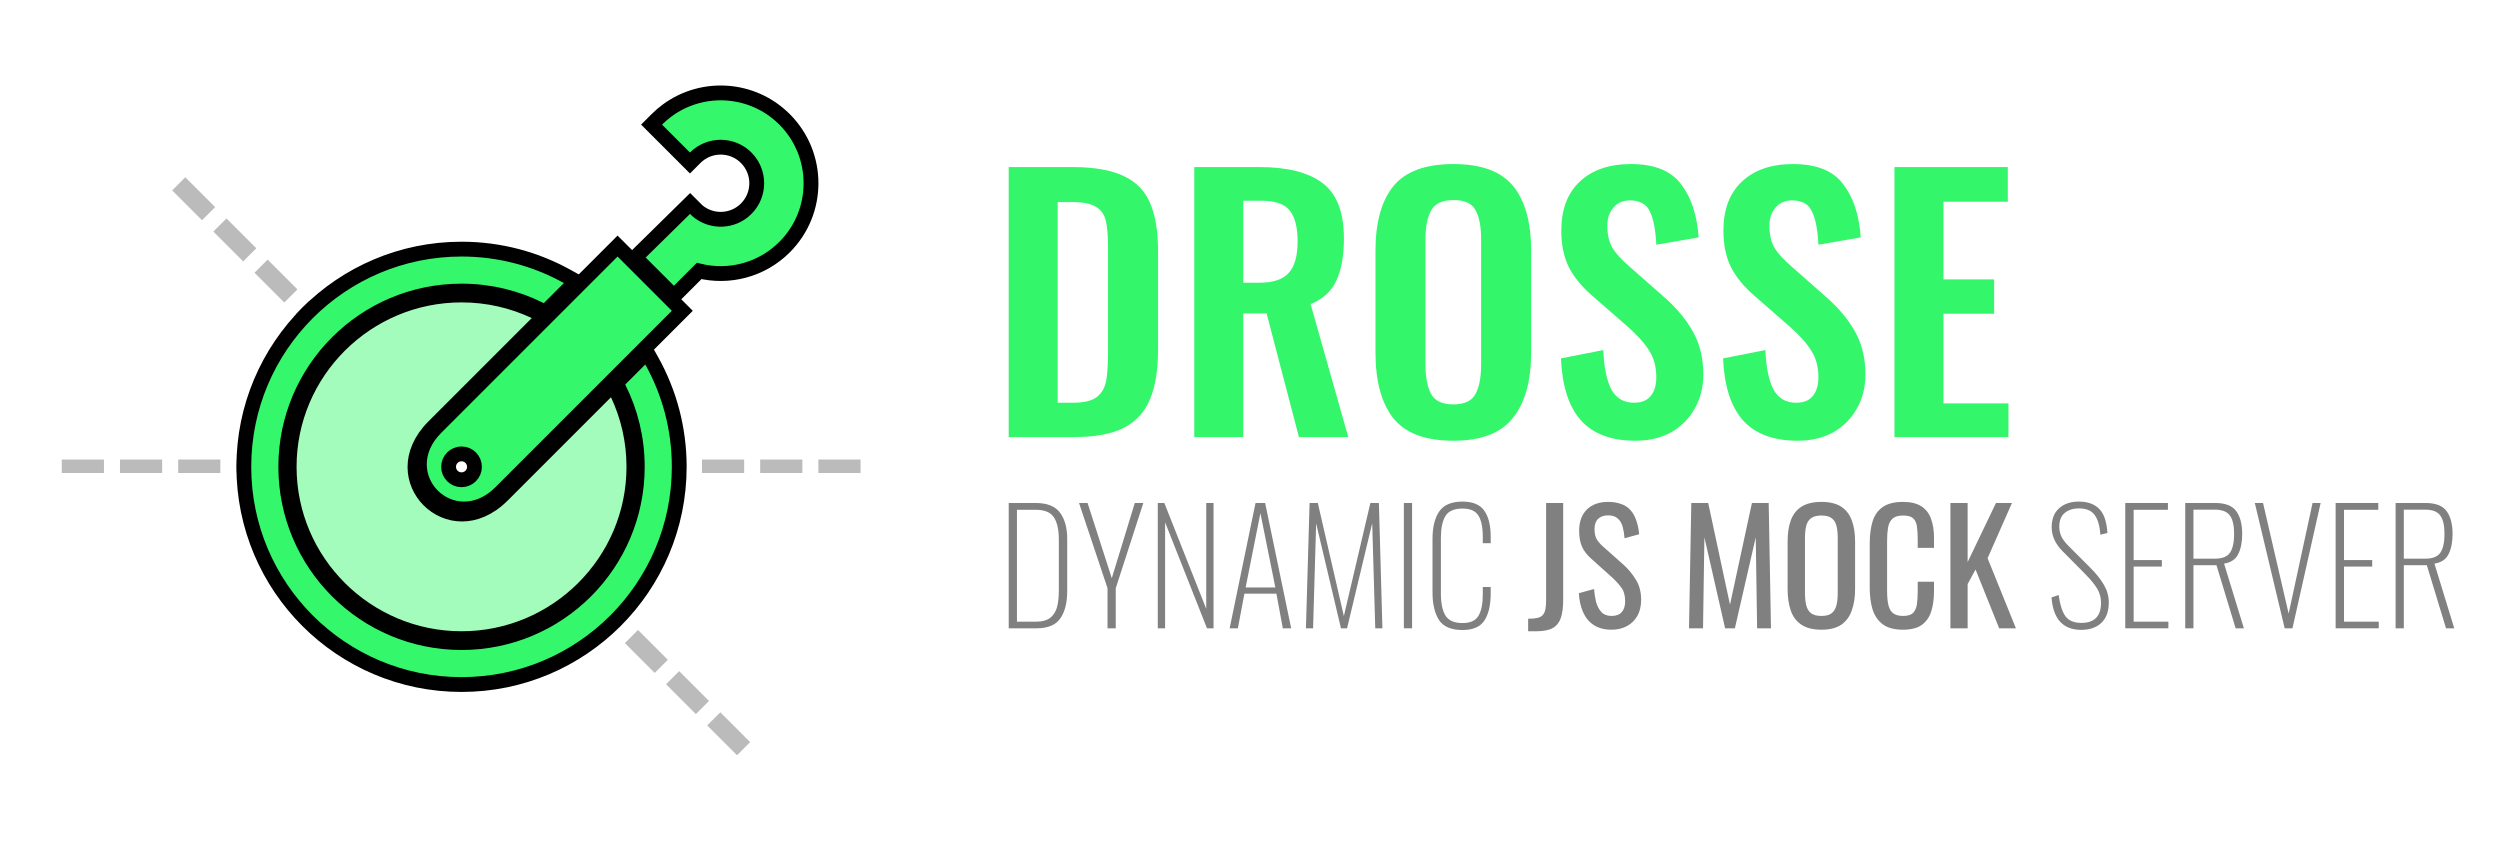
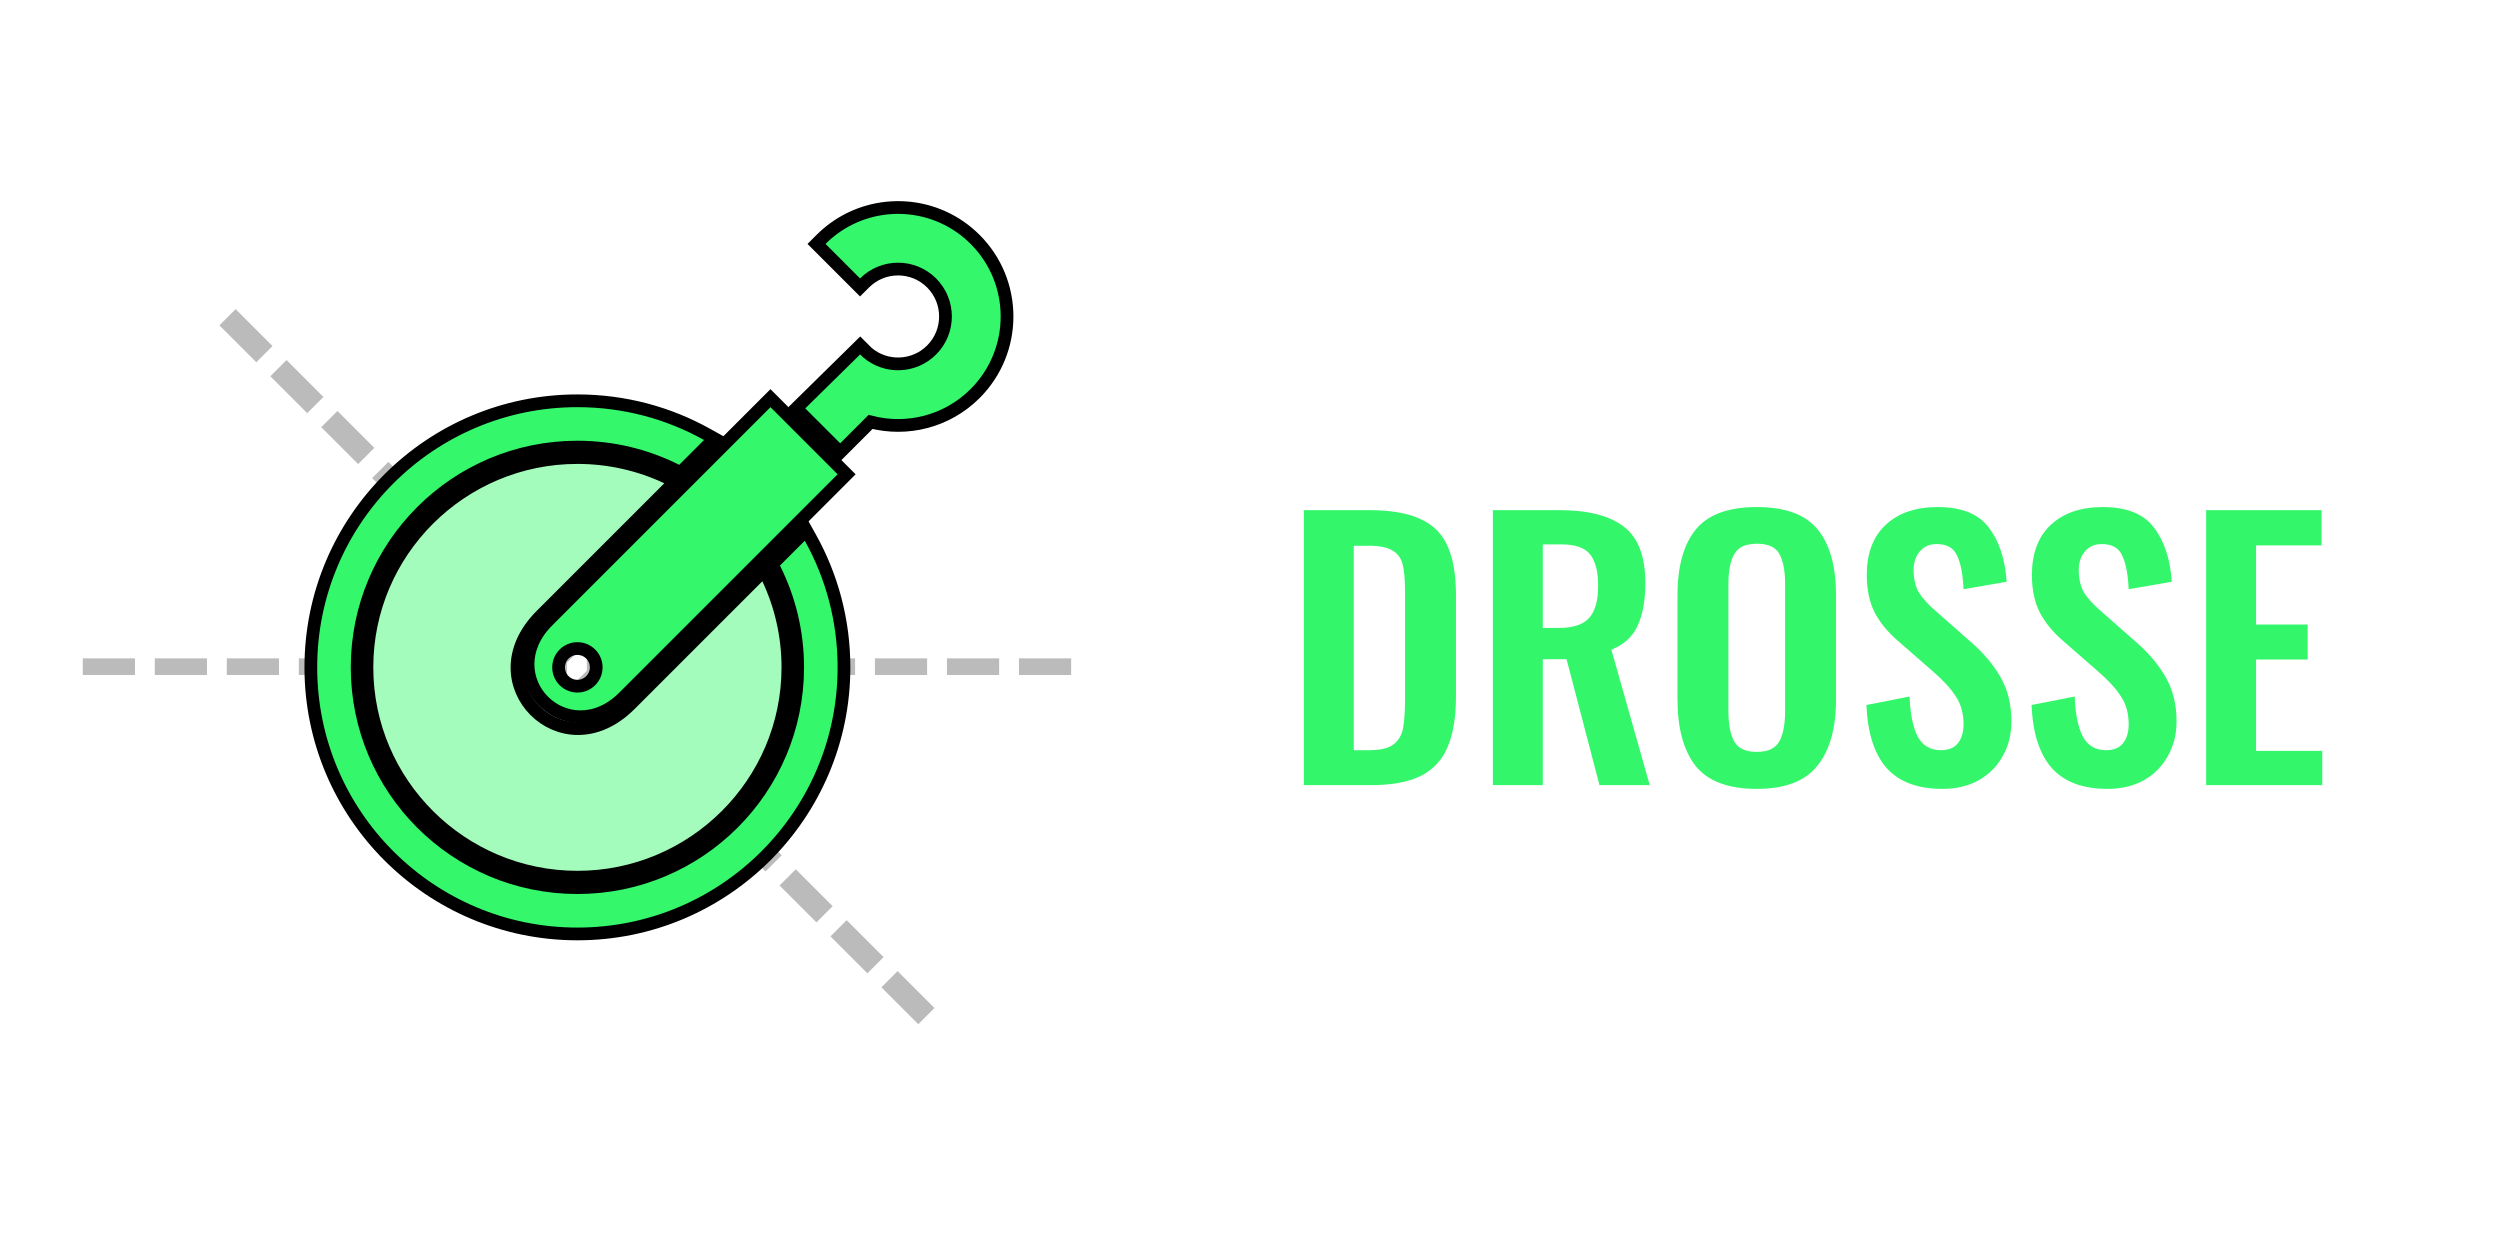
- <svg xmlns="http://www.w3.org/2000/svg" fill="none" height="231" viewBox="0 0 675 231" width="675">
-   <path clip-rule="evenodd" d="m198.998 203.914 3.54-3.54-8.053-8.053-3.541 3.54zm-11.112-11.111 3.54-3.541-8.053-8.053-3.54 3.54zm-11.112-11.112 3.541-3.541-8.054-8.053-3.54 3.541zm-11.112-11.112 3.541-3.54-8.053-8.054-3.541 3.541zm-11.111-11.111 3.54-3.541-8.053-8.053-3.541 3.54zm-11.112-11.112 3.541-3.541-8.054-8.053-3.54 3.541zm-11.112-11.112 3.541-3.541-8.053-8.053-3.541 3.541zm-11.112-11.112 3.541-3.54-8.053-8.053-3.541 3.54zm-11.111-11.111 3.54-3.541-8.053-8.053-3.54 3.54zm-11.112-11.112 3.541-3.541-8.054-8.053-3.541 3.541zm-11.112-11.112 3.541-3.541-8.053-8.053-3.541 3.541zm-11.112-11.112 3.541-3.541-8.053-8.053-3.541 3.541zm-11.112-11.112 3.541-3.541-8.053-8.053-3.541 3.541zm-11.111-11.111 3.541-3.541-8.053-8.053-3.541 3.541zm-11.111-11.111 3.541-3.541v-0l-3.541 3.541z" fill="#bbb" fill-rule="evenodd" />
-   <path clip-rule="evenodd" d="m12.353 124.078v3.627zm4.325 3.627h11.389v-3.627h-11.389zm15.714-3.627v3.627h11.389v-3.627zm15.714 0v3.627h11.389v-3.627zm15.714 0v3.627h11.389v-3.627zm15.714 0v3.627h11.389v-3.627zm15.714 0v3.627h11.389v-3.627zm15.714 0v3.627h11.389v-3.626zm15.714.001v3.626h11.389v-3.626zm15.715 0v3.626h11.389v-3.626zm15.714 0v3.626h11.389v-3.626zm15.714 0v3.626h11.389v-3.626zm15.715 0v3.626h11.389v-3.626zm15.714 0v3.626h11.389v-3.626zm15.714 0v3.626h11.389v-3.626z" fill="#bbb" fill-rule="evenodd" />
-   <path d="m144.988 87.29 2.012-2.012-2.574-1.212c-6.02-2.834-12.739-4.419-19.813-4.419-25.615 0-46.54 20.764-46.54 46.396s20.925 46.395 46.54 46.395 46.54-20.763 46.54-46.395c0-7.016-1.569-13.672-4.375-19.637l-1.212-2.575-2.012 2.012-27.86 27.86 1.257 1.257-1.257-1.257c-3.681 3.681-7.532 5.095-10.951 5.095-3.445 0-6.622-1.435-8.946-3.758-2.323-2.324-3.758-5.501-3.758-8.946 0-3.419 1.414-7.27 5.095-10.951z" fill="#a4fcbc" stroke="#000" stroke-width="4" />
-   <path d="m167.394 102.413-1.023 1.022.651 1.292c3.227 6.407 5.045 13.646 5.045 21.316 0 26.207-21.246 47.453-47.454 47.453-26.208 0-47.453-21.246-47.453-47.453 0-26.208 21.246-47.454 47.453-47.454 7.67 0 14.909 1.818 21.316 5.045l1.291.65 1.023-1.022 5.418-5.418 1.871-1.871-2.31-1.29c-8.469-4.727-18.227-7.42-28.609-7.42-32.463 0-58.78 26.317-58.78 58.78 0 32.463 26.317 58.78 58.78 58.78 32.463 0 58.78-26.317 58.78-58.78 0-10.382-2.693-20.14-7.42-28.609l-1.29-2.31-1.871 1.871z" fill="#34f76b" stroke="#000" stroke-width="4" />
-   <path d="m182.807 85.33 1.414-1.414-1.414-1.414-14.653-14.653-1.414-1.414-1.414 1.414-47.622 47.622 1.414 1.415-1.414-1.415c-3.077 3.077-4.478 6.547-4.478 9.886 0 3.312 1.381 6.33 3.562 8.511 2.182 2.182 5.199 3.563 8.512 3.563 3.339 0 6.809-1.402 9.885-4.478zm-61.689 40.713c0-1.931 1.565-3.495 3.495-3.495s3.495 1.564 3.495 3.495c0 1.93-1.565 3.494-3.495 3.494s-3.495-1.564-3.495-3.494z" fill="#34f76b" stroke="#000" stroke-width="4" />
-   <path d="m180.539 78.563 1.414 1.414 1.415-1.414 5.4-5.4c8.001 1.958 16.808-.187 23.064-6.442 9.525-9.524 9.525-24.967 0-34.491-8.617-8.617-22.074-9.437-31.615-2.465-1.007.736-1.969 1.557-2.876 2.465l-1.414 1.414 1.414 1.414 7.534 7.534 1.414 1.414 1.414-1.414c3.802-3.802 9.965-3.802 13.767 0s3.802 9.965 0 13.767c-3.605 3.605-9.336 3.792-13.159.559l-.584-.583-1.402-1.402-1.414 1.39-11.981 11.78-1.438 1.414 1.426 1.426z" fill="#34f76b" stroke="#000" stroke-width="4" />
-   <path d="m272.353 45.107h17.19c5.88 0 10.5.81 13.86 2.43 3.36 1.56 5.73 3.99 7.11 7.29 1.44 3.24 2.16 7.56 2.16 12.96v26.55c0 5.52-.72 9.99-2.16 13.41-1.38 3.42-3.72 6-7.02 7.74-3.3 1.68-7.77 2.52-13.41 2.52h-17.73zm17.37 63.63c2.94 0 5.07-.51 6.39-1.53s2.16-2.43 2.52-4.23c.36-1.86.54-4.59.54-8.19v-27.9c0-3.24-.21-5.7-.63-7.38s-1.32-2.91-2.7-3.69c-1.32-.84-3.42-1.26-6.3-1.26h-3.96v54.18z" fill="#34f66b" />
-   <path d="m322.45 45.107h17.55c7.68 0 13.41 1.47 17.19 4.41 3.78 2.88 5.67 7.86 5.67 14.94 0 4.62-.69 8.4-2.07 11.34-1.32 2.88-3.63 4.98-6.93 6.3l10.17 35.91h-13.32l-8.73-33.39h-6.3v33.39h-13.23zm17.46 31.23c3.78 0 6.45-.87 8.01-2.61 1.62-1.74 2.43-4.59 2.43-8.55 0-3.84-.72-6.63-2.16-8.37-1.38-1.74-3.9-2.61-7.56-2.61h-4.95v22.14z" fill="#34f66b" />
-   <path d="m392.438 118.997c-7.56 0-12.96-2.01-16.2-6.03-3.24-4.08-4.86-10.02-4.86-17.82v-27.36c0-7.74 1.62-13.59 4.86-17.55s8.64-5.94 16.2-5.94c7.5 0 12.87 1.98 16.11 5.94s4.86 9.81 4.86 17.55v27.36c0 7.74-1.65 13.65-4.95 17.73-3.24 4.08-8.58 6.12-16.02 6.12zm0-9.81c2.94 0 4.92-.93 5.94-2.79s1.53-4.56 1.53-8.1v-33.57c0-3.54-.51-6.21-1.53-8.01-.96-1.8-2.94-2.7-5.94-2.7s-5.01.93-6.03 2.79c-1.02 1.8-1.53 4.44-1.53 7.92v33.57c0 3.54.51 6.24 1.53 8.1s3.03 2.79 6.03 2.79z" fill="#34f66b" />
-   <path d="m441.621 118.997c-6.6 0-11.55-1.86-14.85-5.58-3.24-3.72-5.01-9.27-5.31-16.65l11.43-2.25c.18 4.62.9 8.16 2.16 10.62 1.32 2.4 3.36 3.6 6.12 3.6 2.04 0 3.54-.6 4.5-1.8 1.02-1.26 1.53-2.94 1.53-5.04 0-2.88-.66-5.31-1.98-7.29-1.26-2.04-3.27-4.26-6.03-6.66l-9.18-8.01c-2.82-2.4-4.95-4.98-6.39-7.74-1.38-2.76-2.07-6.06-2.07-9.9 0-5.7 1.65-10.11 4.95-13.23 3.36-3.18 7.98-4.77 13.86-4.77 6.3 0 10.8 1.8 13.5 5.4 2.76 3.54 4.35 8.34 4.77 14.4l-11.43 1.98c-.18-3.96-.75-6.93-1.71-8.91-.9-2.04-2.7-3.06-5.4-3.06-1.92 0-3.42.66-4.5 1.98-1.08 1.26-1.62 2.88-1.62 4.86 0 2.34.45 4.32 1.35 5.94.96 1.56 2.49 3.24 4.59 5.04l9.09 8.01c3.42 2.94 6.09 6.09 8.01 9.45s2.88 7.26 2.88 11.7c0 3.48-.78 6.57-2.34 9.27-1.5 2.7-3.63 4.83-6.39 6.39-2.76 1.5-5.94 2.25-9.54 2.25z" fill="#34f66b" />
-   <path d="m485.39 118.997c-6.6 0-11.55-1.86-14.85-5.58-3.24-3.72-5.01-9.27-5.31-16.65l11.43-2.25c.18 4.62.9 8.16 2.16 10.62 1.32 2.4 3.36 3.6 6.12 3.6 2.04 0 3.54-.6 4.5-1.8 1.02-1.26 1.53-2.94 1.53-5.04 0-2.88-.66-5.31-1.98-7.29-1.26-2.04-3.27-4.26-6.03-6.66l-9.18-8.01c-2.82-2.4-4.95-4.98-6.39-7.74-1.38-2.76-2.07-6.06-2.07-9.9 0-5.7 1.65-10.11 4.95-13.23 3.36-3.18 7.98-4.77 13.86-4.77 6.3 0 10.8 1.8 13.5 5.4 2.76 3.54 4.35 8.34 4.77 14.4l-11.43 1.98c-.18-3.96-.75-6.93-1.71-8.91-.9-2.04-2.7-3.06-5.4-3.06-1.92 0-3.42.66-4.5 1.98-1.08 1.26-1.62 2.88-1.62 4.86 0 2.34.45 4.32 1.35 5.94.96 1.56 2.49 3.24 4.59 5.04l9.09 8.01c3.42 2.94 6.09 6.09 8.01 9.45s2.88 7.26 2.88 11.7c0 3.48-.78 6.57-2.34 9.27-1.5 2.7-3.63 4.83-6.39 6.39-2.76 1.5-5.94 2.25-9.54 2.25z" fill="#34f66b" />
-   <path d="m511.503 45.107h30.6v9.36h-17.37v20.97h13.68v9.27h-13.68v24.21h17.55v9.09h-30.78z" fill="#34f66b" />
-   <g fill="#808080">
-     <path d="m272.353 135.806h7.28c3.099 0 5.293.877 6.581 2.631 1.289 1.727 1.934 4.095 1.934 7.103v14.037c0 3.175-.631 5.653-1.892 7.436-1.234 1.754-3.373 2.632-6.417 2.632h-7.486zm7.362 32.042c1.701 0 3.003-.362 3.908-1.086.905-.752 1.508-1.741 1.81-2.966s.452-2.716.452-4.47v-13.619c0-2.702-.452-4.721-1.357-6.058-.877-1.337-2.509-2.005-4.895-2.005h-5.059v30.204z" />
-     <path d="m299.032 158.825-7.692-23.019h2.303l6.54 20.303 6.212-20.303h2.303l-7.445 23.019v10.82h-2.221z" />
-     <path d="m312.602 135.806h1.769l11.312 28.575v-28.575h1.974v33.839h-1.769l-11.311-28.617v28.617h-1.975z" />
-     <path d="m338.995 135.806h2.592l7.034 33.839h-2.263l-1.727-9.358h-8.638l-1.769 9.358h-2.221zm5.348 22.81-4.031-20.053-3.99 20.053z" />
-     <path d="m353.588 135.806h2.222l7.033 30.538 7.158-30.538h2.303l.946 33.839h-1.933l-.823-28.367-6.787 28.367h-1.645l-6.705-28.325-.823 28.325h-1.933z" />
-     <path d="m379.043 135.806h2.221v33.839h-2.221z" />
-     <path d="m394.882 170.104c-3.044 0-5.156-.891-6.335-2.673-1.179-1.811-1.768-4.317-1.768-7.52v-14.371c0-3.203.603-5.682 1.809-7.437 1.207-1.782 3.305-2.673 6.294-2.673 2.769 0 4.73.821 5.882 2.464 1.152 1.616 1.728 3.969 1.728 7.061v1.713h-2.139v-1.713c0-2.59-.398-4.512-1.193-5.766-.796-1.253-2.221-1.879-4.278-1.879-2.249 0-3.784.668-4.607 2.005s-1.234 3.328-1.234 5.974v14.956c0 2.674.425 4.679 1.275 6.016.85 1.309 2.372 1.963 4.566 1.963 2.084 0 3.51-.64 4.278-1.921.795-1.309 1.193-3.231 1.193-5.766v-2.047h2.139v1.671c0 3.175-.563 5.626-1.687 7.353s-3.099 2.59-5.923 2.59z" />
-     <path d="m412.598 170.438v-3.383c1.015 0 1.838-.07 2.468-.209.631-.14 1.111-.39 1.44-.752.357-.362.603-.878.741-1.546.137-.696.205-1.574.205-2.632v-26.11h4.607v26.194c0 1.949-.206 3.551-.617 4.804-.411 1.225-1.138 2.144-2.18 2.757-1.042.585-2.523.877-4.442.877z" />
-     <path d="m435.131 170.021c-1.92 0-3.524-.418-4.813-1.254-1.261-.835-2.221-1.991-2.879-3.467-.659-1.476-1.042-3.189-1.152-5.139l4.113-1.128c.082 1.198.261 2.354.535 3.468.302 1.114.781 2.033 1.44 2.757.658.696 1.576 1.045 2.756 1.045 1.206 0 2.111-.335 2.714-1.003.631-.696.946-1.685.946-2.966 0-1.532-.342-2.757-1.028-3.677-.685-.947-1.549-1.893-2.591-2.84l-5.594-5.014c-1.097-.974-1.906-2.033-2.427-3.175-.521-1.169-.782-2.604-.782-4.303 0-2.478.699-4.4 2.098-5.765 1.398-1.365 3.304-2.047 5.717-2.047 1.317 0 2.468.181 3.456.543 1.014.334 1.851.864 2.509 1.588.685.724 1.22 1.643 1.604 2.757.411 1.086.686 2.367.823 3.843l-3.949 1.087c-.082-1.114-.247-2.131-.494-3.05-.247-.947-.685-1.699-1.316-2.256-.603-.585-1.481-.877-2.633-.877-1.151 0-2.056.32-2.714.961-.631.612-.946 1.531-.946 2.757 0 1.03.164 1.88.493 2.548.357.669.919 1.351 1.687 2.047l5.635 5.013c1.261 1.115 2.372 2.451 3.332 4.011.96 1.532 1.439 3.356 1.439 5.473 0 1.671-.342 3.119-1.028 4.345-.685 1.197-1.632 2.116-2.838 2.757-1.179.64-2.55.961-4.113.961z" />
-     <path d="m456.033 169.645.617-33.839h4.566l5.882 27.447 5.923-27.447h4.525l.617 33.839h-3.743l-.37-24.565-5.635 24.565h-2.633l-5.594-24.565-.37 24.565z" />
-     <path d="m491.785 170.021c-2.249 0-4.045-.446-5.389-1.337-1.343-.891-2.303-2.159-2.879-3.802-.576-1.671-.864-3.62-.864-5.849v-12.825c0-2.228.288-4.136.864-5.723.603-1.616 1.563-2.841 2.879-3.677 1.344-.863 3.14-1.295 5.389-1.295 2.248 0 4.031.432 5.347 1.295 1.316.864 2.262 2.089 2.838 3.677.604 1.587.905 3.495.905 5.723v12.867c0 2.2-.301 4.122-.905 5.765-.576 1.644-1.522 2.925-2.838 3.844-1.316.891-3.099 1.337-5.347 1.337zm0-3.718c1.234 0 2.166-.251 2.797-.752.631-.53 1.056-1.254 1.275-2.173.219-.947.329-2.047.329-3.3v-14.831c0-1.253-.11-2.325-.329-3.217-.219-.919-.644-1.615-1.275-2.089-.631-.501-1.563-.752-2.797-.752s-2.18.251-2.838.752c-.631.474-1.056 1.17-1.276 2.089-.219.892-.329 1.964-.329 3.217v14.831c0 1.253.11 2.353.329 3.3.22.919.645 1.643 1.276 2.173.658.501 1.604.752 2.838.752z" />
-     <path d="m513.794 170.021c-2.359 0-4.196-.502-5.512-1.504-1.289-1.003-2.194-2.354-2.715-4.053-.494-1.699-.74-3.592-.74-5.681v-11.948c0-2.284.246-4.276.74-5.974.521-1.699 1.426-3.008 2.715-3.927 1.316-.947 3.153-1.421 5.512-1.421 2.084 0 3.729.39 4.936 1.17 1.234.78 2.111 1.894 2.632 3.342.549 1.448.823 3.189.823 5.222v2.674h-4.401v-2.381c0-1.254-.069-2.354-.206-3.301-.11-.975-.439-1.727-.987-2.256-.549-.529-1.467-.794-2.756-.794-1.316 0-2.276.293-2.88.878-.603.557-1 1.364-1.192 2.423-.165 1.03-.247 2.242-.247 3.634v13.411c0 1.699.137 3.049.411 4.052.274.975.727 1.671 1.358 2.089.63.418 1.48.627 2.55.627 1.261 0 2.166-.279 2.715-.836.548-.585.891-1.379 1.028-2.381.137-1.003.206-2.173.206-3.509v-2.507h4.401v2.507c0 2.06-.247 3.885-.741 5.472-.493 1.56-1.343 2.785-2.55 3.677-1.206.863-2.907 1.295-5.1 1.295z" />
-     <path d="m526.613 169.645v-33.839h4.648v15.958l7.651-15.958h4.319l-6.582 14.914 7.651 18.925h-4.524l-6.376-15.875-2.139 3.927v11.948z" />
-     <path d="m561.929 170.062c-4.909 0-7.583-2.924-8.021-8.773l1.933-.626c.329 2.506.919 4.386 1.769 5.64.877 1.253 2.331 1.88 4.36 1.88 3.537 0 5.306-1.811 5.306-5.431 0-1.393-.343-2.66-1.028-3.802-.686-1.142-1.783-2.479-3.291-4.011l-6.088-6.141c-1.947-1.977-2.92-4.122-2.92-6.433 0-2.201.658-3.9 1.974-5.097 1.344-1.226 3.126-1.838 5.348-1.838 2.385 0 4.223.654 5.511 1.963 1.289 1.281 2.03 3.454 2.222 6.517l-1.892.46c-.192-2.479-.727-4.275-1.605-5.389-.85-1.142-2.248-1.713-4.195-1.713-1.591 0-2.88.418-3.867 1.253-.96.808-1.439 2.033-1.439 3.676 0 .892.178 1.755.534 2.591.384.807 1.015 1.657 1.892 2.548l6.006 6.016c1.536 1.532 2.742 3.049 3.62 4.553.877 1.504 1.316 3.078 1.316 4.721 0 2.451-.672 4.303-2.016 5.557-1.343 1.253-3.153 1.879-5.429 1.879z" />
-     <path d="m573.822 135.806h11.518v1.838h-9.255v13.577h7.609v1.755h-7.609v14.872h9.378v1.797h-11.641z" />
-     <path d="m590.012 135.806h8.062c2.742 0 4.648.738 5.717 2.214 1.07 1.476 1.604 3.523 1.604 6.141 0 2.2-.356 4.01-1.069 5.431-.686 1.42-1.961 2.284-3.825 2.59l5.347 17.463h-2.221l-5.183-17.045h-6.211v17.045h-2.221zm7.979 15.039c2.002 0 3.373-.543 4.114-1.629.74-1.114 1.11-2.799 1.11-5.055 0-2.284-.383-3.941-1.151-4.972-.741-1.058-2.112-1.587-4.114-1.587h-5.717v13.243z" />
-     <path d="m608.802 135.806h2.221l6.91 29.87 6.458-29.87h2.18l-7.609 33.839h-2.098z" />
-     <path d="m630.622 135.806h11.517v1.838h-9.255v13.577h7.61v1.755h-7.61v14.872h9.379v1.797h-11.641z" />
-     <path d="m646.811 135.806h8.062c2.742 0 4.648.738 5.718 2.214 1.069 1.476 1.604 3.523 1.604 6.141 0 2.2-.357 4.01-1.07 5.431-.685 1.42-1.96 2.284-3.825 2.59l5.347 17.463h-2.221l-5.183-17.045h-6.211v17.045h-2.221zm7.98 15.039c2.002 0 3.373-.543 4.113-1.629.741-1.114 1.111-2.799 1.111-5.055 0-2.284-.384-3.941-1.152-4.972-.74-1.058-2.111-1.587-4.113-1.587h-5.718v13.243z" />
-   </g>
+ <svg xmlns="http://www.w3.org/2000/svg" width="589" height="295" viewBox="0 0 589 295" fill="none">
+   <path d="M307.189 120.183H322.469C327.696 120.183 331.802 120.903 334.789 122.343C337.776 123.73 339.882 125.89 341.109 128.823C342.389 131.703 343.029 135.543 343.029 140.343V163.943C343.029 168.85 342.389 172.823 341.109 175.863C339.882 178.903 337.802 181.197 334.869 182.743C331.936 184.237 327.962 184.983 322.949 184.983H307.189V120.183ZM322.629 176.743C325.242 176.743 327.136 176.29 328.309 175.383C329.482 174.477 330.229 173.223 330.549 171.623C330.869 169.97 331.029 167.543 331.029 164.343V139.543C331.029 136.663 330.842 134.477 330.469 132.983C330.096 131.49 329.296 130.397 328.069 129.703C326.896 128.957 325.029 128.583 322.469 128.583H318.949V176.743H322.629ZM351.72 120.183H367.32C374.147 120.183 379.24 121.49 382.6 124.103C385.96 126.663 387.64 131.09 387.64 137.383C387.64 141.49 387.027 144.85 385.8 147.463C384.627 150.023 382.574 151.89 379.64 153.063L388.68 184.983H376.84L369.08 155.303H363.48V184.983H351.72V120.183ZM367.24 147.943C370.6 147.943 372.974 147.17 374.36 145.623C375.8 144.077 376.52 141.543 376.52 138.023C376.52 134.61 375.88 132.13 374.6 130.583C373.374 129.037 371.134 128.263 367.88 128.263H363.48V147.943H367.24ZM413.932 185.863C407.212 185.863 402.412 184.077 399.532 180.503C396.652 176.877 395.212 171.597 395.212 164.663V140.343C395.212 133.463 396.652 128.263 399.532 124.743C402.412 121.223 407.212 119.463 413.932 119.463C420.598 119.463 425.372 121.223 428.252 124.743C431.132 128.263 432.572 133.463 432.572 140.343V164.663C432.572 171.543 431.105 176.797 428.172 180.423C425.292 184.05 420.545 185.863 413.932 185.863ZM413.932 177.143C416.545 177.143 418.305 176.317 419.212 174.663C420.118 173.01 420.572 170.61 420.572 167.463V137.623C420.572 134.477 420.118 132.103 419.212 130.503C418.358 128.903 416.598 128.103 413.932 128.103C411.265 128.103 409.478 128.93 408.572 130.583C407.665 132.183 407.212 134.53 407.212 137.623V167.463C407.212 170.61 407.665 173.01 408.572 174.663C409.478 176.317 411.265 177.143 413.932 177.143ZM457.65 185.863C451.783 185.863 447.383 184.21 444.45 180.903C441.57 177.597 439.996 172.663 439.73 166.103L449.89 164.103C450.05 168.21 450.69 171.357 451.81 173.543C452.983 175.677 454.796 176.743 457.25 176.743C459.063 176.743 460.396 176.21 461.25 175.143C462.156 174.023 462.61 172.53 462.61 170.663C462.61 168.103 462.023 165.943 460.85 164.183C459.73 162.37 457.943 160.397 455.49 158.263L447.33 151.143C444.823 149.01 442.93 146.717 441.65 144.263C440.423 141.81 439.81 138.877 439.81 135.463C439.81 130.397 441.276 126.477 444.21 123.703C447.196 120.877 451.303 119.463 456.53 119.463C462.13 119.463 466.13 121.063 468.53 124.263C470.983 127.41 472.396 131.677 472.77 137.063L462.61 138.823C462.45 135.303 461.943 132.663 461.09 130.903C460.29 129.09 458.69 128.183 456.29 128.183C454.583 128.183 453.25 128.77 452.29 129.943C451.33 131.063 450.85 132.503 450.85 134.263C450.85 136.343 451.25 138.103 452.05 139.543C452.903 140.93 454.263 142.423 456.13 144.023L464.21 151.143C467.25 153.757 469.623 156.557 471.33 159.543C473.036 162.53 473.89 165.997 473.89 169.943C473.89 173.037 473.196 175.783 471.81 178.183C470.476 180.583 468.583 182.477 466.13 183.863C463.676 185.197 460.85 185.863 457.65 185.863ZM496.556 185.863C490.689 185.863 486.289 184.21 483.356 180.903C480.476 177.597 478.903 172.663 478.636 166.103L488.796 164.103C488.956 168.21 489.596 171.357 490.716 173.543C491.889 175.677 493.703 176.743 496.156 176.743C497.969 176.743 499.303 176.21 500.156 175.143C501.063 174.023 501.516 172.53 501.516 170.663C501.516 168.103 500.929 165.943 499.756 164.183C498.636 162.37 496.849 160.397 494.396 158.263L486.236 151.143C483.729 149.01 481.836 146.717 480.556 144.263C479.329 141.81 478.716 138.877 478.716 135.463C478.716 130.397 480.183 126.477 483.116 123.703C486.103 120.877 490.209 119.463 495.436 119.463C501.036 119.463 505.036 121.063 507.436 124.263C509.889 127.41 511.303 131.677 511.676 137.063L501.516 138.823C501.356 135.303 500.849 132.663 499.996 130.903C499.196 129.09 497.596 128.183 495.196 128.183C493.489 128.183 492.156 128.77 491.196 129.943C490.236 131.063 489.756 132.503 489.756 134.263C489.756 136.343 490.156 138.103 490.956 139.543C491.809 140.93 493.169 142.423 495.036 144.023L503.116 151.143C506.156 153.757 508.529 156.557 510.236 159.543C511.943 162.53 512.796 165.997 512.796 169.943C512.796 173.037 512.103 175.783 510.716 178.183C509.383 180.583 507.489 182.477 505.036 183.863C502.583 185.197 499.756 185.863 496.556 185.863ZM519.767 120.183H546.967V128.503H531.527V147.143H543.687V155.383H531.527V176.903H547.127V184.983H519.767V120.183Z" fill="#34F66B" />
+   <path fill-rule="evenodd" clip-rule="evenodd" d="M51.69 76.65L55.513 72.828L64.208 81.522L60.385 85.345L51.69 76.65ZM63.687 88.647L72.382 97.342L76.205 93.519L67.51 84.825L63.687 88.647ZM79.507 96.822L75.684 100.644L84.379 109.339L88.202 105.517L79.507 96.822ZM91.504 108.819L87.681 112.642L96.376 121.337L100.199 117.514L91.504 108.819ZM103.502 120.816L99.679 124.639L108.374 133.334L112.197 129.511L103.502 120.816ZM115.499 132.813L111.676 136.636L120.371 145.331L124.194 141.508L115.499 132.813ZM127.496 144.811L123.673 148.633L132.368 157.328L136.191 153.506L127.496 144.811ZM139.493 156.808L135.67 160.631L144.365 169.326L148.188 165.503L139.493 156.808ZM151.49 168.805L147.668 172.628L156.363 181.323L160.185 177.5L151.49 168.805ZM163.488 180.802L159.665 184.625L168.36 193.32L172.183 189.497L163.488 180.802ZM175.485 192.8L171.662 196.622L180.357 205.317L184.18 201.495L175.485 192.8ZM187.482 204.797L183.659 208.62L192.354 217.315L196.177 213.492L187.482 204.797ZM199.479 216.794L195.657 220.617L204.352 229.312L208.174 225.489L199.479 216.794ZM211.477 228.791L207.654 232.614L216.349 241.309L220.172 237.486L211.477 228.791ZM223.474 240.789L219.651 244.611L219.651 244.611L223.474 240.789L223.474 240.789Z" fill="#BBBBBB" />
+   <path fill-rule="evenodd" clip-rule="evenodd" d="M19.5 159.026L31.797 159.026L31.797 155.111L19.5 155.111L19.5 159.026ZM36.467 155.111L36.467 159.026L48.763 159.026L48.763 155.111L36.467 155.111ZM53.433 155.111V159.026L65.73 159.026V155.111L53.433 155.111ZM70.4 155.111L70.4 159.026L82.697 159.026V155.111L70.4 155.111ZM87.367 155.111V159.026L99.663 159.026V155.111L87.367 155.111ZM104.333 155.111V159.026L116.63 159.026L116.63 155.111L104.333 155.111ZM121.3 155.111L121.3 159.026L133.597 159.026V155.111L121.3 155.111ZM138.267 155.111V159.026L150.563 159.026L150.563 155.111L138.267 155.111ZM155.233 155.111V159.026L167.53 159.026V155.111L155.233 155.111ZM172.2 155.111V159.026L184.497 159.026V155.111L172.2 155.111ZM189.167 155.111V159.026L201.463 159.026V155.111L189.167 155.111ZM206.133 155.111V159.026L218.43 159.026V155.111L206.133 155.111ZM223.1 155.111V159.026L235.396 159.026V155.111L223.1 155.111ZM240.066 155.111V159.026L252.362 159.026V155.111L240.066 155.111Z" fill="#BBBBBB" />
+   <path d="M157.569 114.924L159.078 113.415L157.147 112.506C150.734 109.486 143.575 107.798 136.037 107.798C108.741 107.798 86.447 129.924 86.447 157.232C86.447 184.539 108.741 206.665 136.037 206.665C163.332 206.665 185.626 184.539 185.626 157.232C185.626 149.756 183.954 142.665 180.965 136.31L180.056 134.379L178.547 135.888L148.466 165.968C144.384 170.051 140.063 171.663 136.177 171.663C132.271 171.663 128.676 170.036 126.052 167.412C123.428 164.787 121.801 161.193 121.801 157.287C121.801 153.401 123.412 149.08 127.495 144.997L157.569 114.924Z" fill="#A4FCBC" stroke="black" stroke-width="3" />
+   <path d="M182.693 132.185L181.926 132.952L182.414 133.92C185.943 140.928 187.931 148.845 187.931 157.232C187.931 185.892 164.697 209.126 136.037 209.126C107.376 209.126 84.142 185.892 84.142 157.232C84.142 128.571 107.376 105.337 136.037 105.337C144.423 105.337 152.341 107.325 159.348 110.854L160.316 111.342L161.083 110.575L166.934 104.725L168.337 103.322L166.604 102.355C157.556 97.304 147.13 94.427 136.037 94.427C101.35 94.427 73.232 122.545 73.232 157.232C73.232 191.918 101.35 220.037 136.037 220.037C170.723 220.037 198.842 191.918 198.842 157.232C198.842 146.138 195.964 135.712 190.914 126.664L189.947 124.931L188.543 126.335L182.693 132.185Z" fill="#34F76B" stroke="black" stroke-width="3" />
+   <path d="M182.582 94.866L181.521 93.805L180.46 94.866L129.043 146.283L130.104 147.344L129.043 146.283C125.83 149.496 124.402 153.08 124.402 156.49C124.402 159.88 125.815 162.974 128.055 165.214C130.294 167.454 133.388 168.867 136.778 168.867C140.188 168.867 143.772 167.438 146.985 164.225L198.402 112.808L199.463 111.747L198.402 110.687L182.582 94.866ZM131.604 157.232C131.604 154.783 133.589 152.799 136.037 152.799C138.485 152.799 140.469 154.783 140.469 157.232C140.469 159.68 138.485 161.664 136.037 161.664C133.589 161.664 131.604 159.68 131.604 157.232Z" fill="#34F76B" stroke="black" stroke-width="3" />
+   <path d="M196.886 105.502L197.946 106.563L199.007 105.502L205.103 99.407C213.621 101.622 223.062 99.394 229.74 92.716C239.766 82.689 239.766 66.434 229.74 56.408C220.67 47.338 206.504 46.474 196.46 53.813C195.401 54.587 194.388 55.453 193.433 56.408L192.372 57.469L193.433 58.529L201.567 66.664L202.627 67.724L203.688 66.664C208.05 62.301 215.123 62.301 219.485 66.664C223.847 71.026 223.847 78.098 219.485 82.46C215.341 86.604 208.751 86.811 204.363 83.083L203.714 82.434L202.662 81.382L201.602 82.425L188.667 95.144L187.588 96.205L188.658 97.274L196.886 105.502Z" fill="#34F76B" stroke="black" stroke-width="3" />
</svg>
